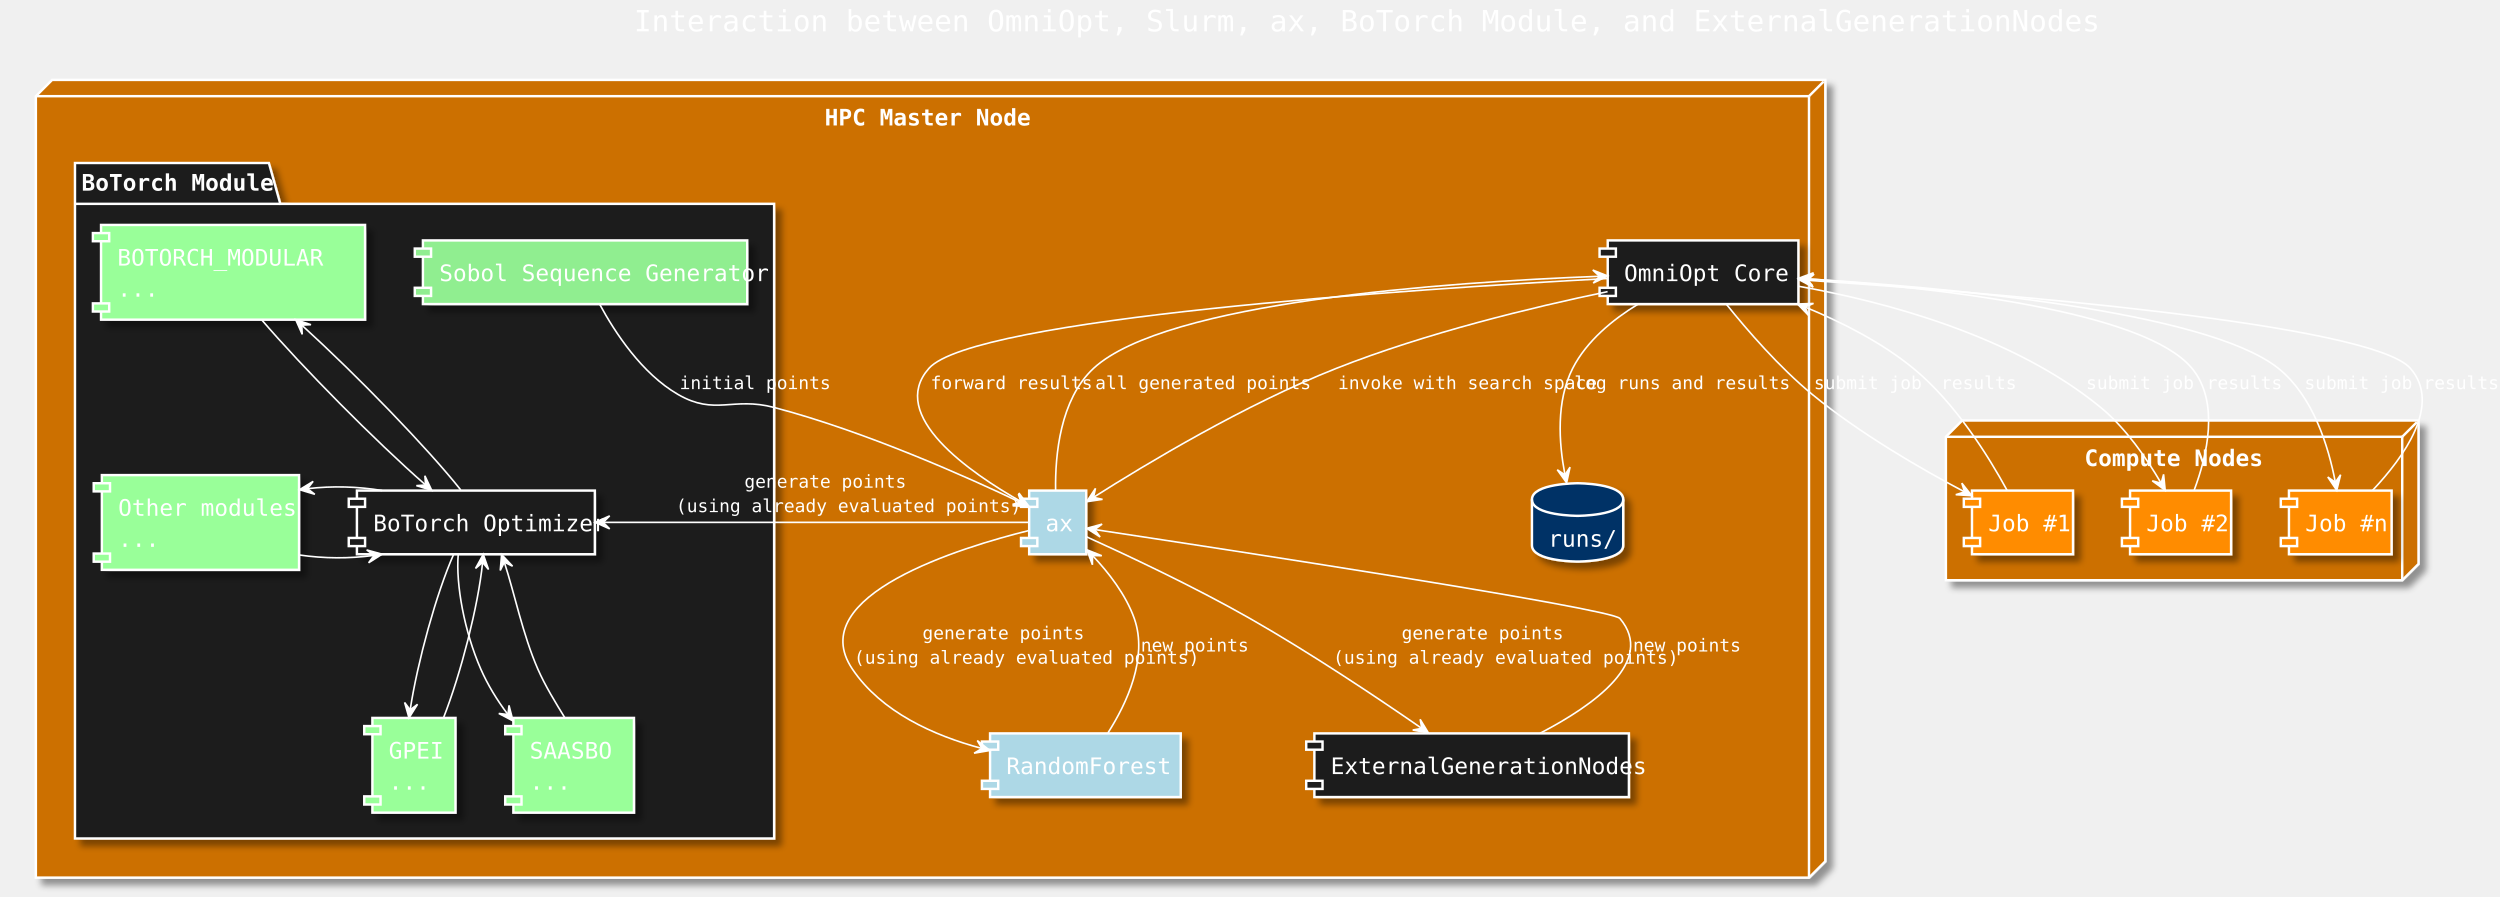
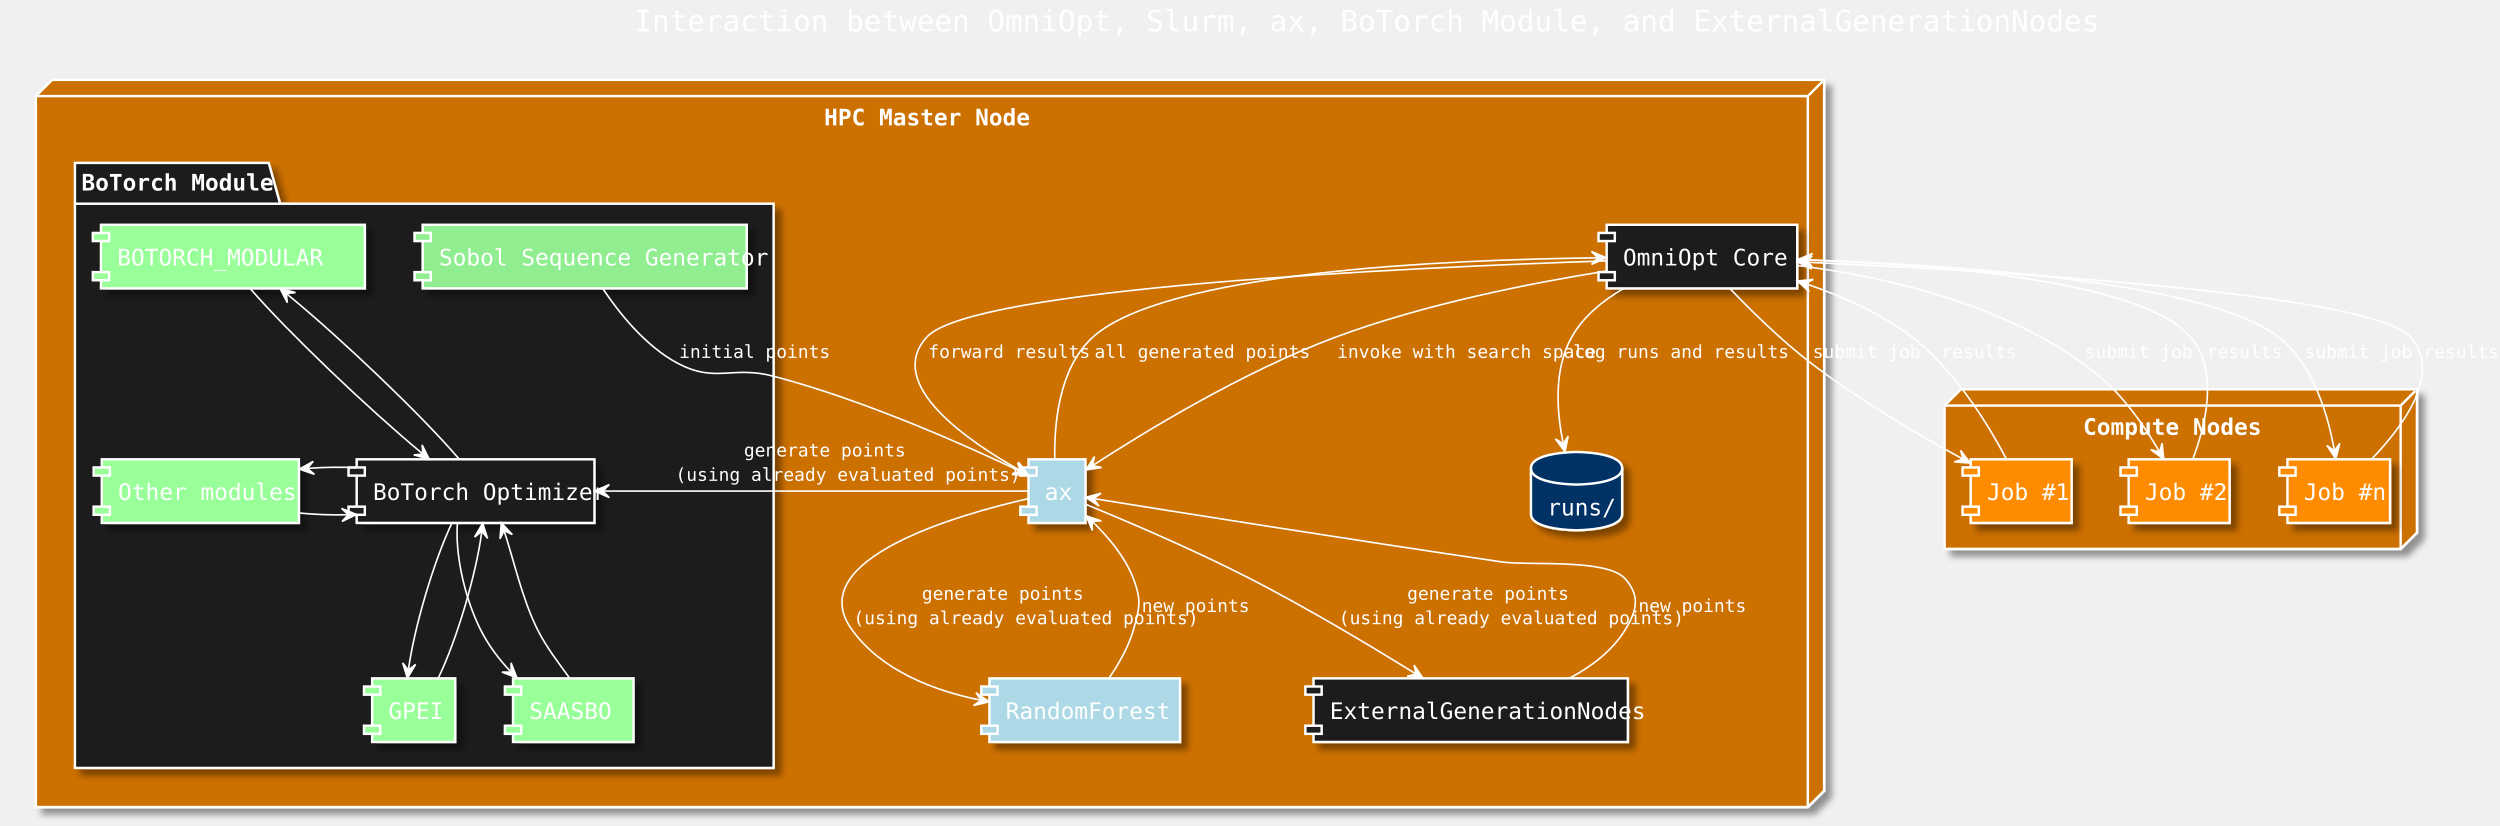
- <svg xmlns="http://www.w3.org/2000/svg" contentScriptType="application/ecmascript" contentStyleType="text/css" height="550px" preserveAspectRatio="none" style="width:1534px;height:550px;background:#000000;" version="1.1" viewBox="0 0 1534 550" width="1534px" zoomAndPan="magnify">
+ <svg xmlns="http://www.w3.org/2000/svg" contentScriptType="application/ecmascript" contentStyleType="text/css" height="507px" preserveAspectRatio="none" style="width:1535px;height:507px;background:#000000;" version="1.1" viewBox="0 0 1535 507" width="1535px" zoomAndPan="magnify">
  <defs>
-     <filter height="300%" id="f1jgrz5fuog28z" width="300%" x="-1" y="-1">
+     <filter height="300%" id="f15k3k29wv6z3r" width="300%" x="-1" y="-1">
      <feGaussianBlur result="blurOut" stdDeviation="2.0" />
      <feColorMatrix in="blurOut" result="blurOut2" type="matrix" values="0 0 0 0 0 0 0 0 0 0 0 0 0 0 0 0 0 0 .4 0" />
      <feOffset dx="4.0" dy="4.0" in="blurOut2" result="blurOut3" />
      <feBlend in="SourceGraphic" in2="blurOut3" mode="normal" />
    </filter>
  </defs>
  <g>
-     <text fill="#FFFFFF" font-family="Monospace" font-size="18" lengthAdjust="spacingAndGlyphs" textLength="763" x="389" y="19.242">Interaction between OmniOpt, Slurm, ax, BoTorch Module, and ExternalGenerationNodes</text>
-     <polygon fill="#CC7000" filter="url(#f1jgrz5fuog28z)" points="22,59.016,32,49.016,1120,49.016,1120,528.516,1110,538.516,22,538.516,22,59.016" style="stroke: #FFFFFF; stroke-width: 1.5;" />
+     <text fill="#FFFFFF" font-family="Monospace" font-size="18" lengthAdjust="spacingAndGlyphs" textLength="763" x="389.5" y="19.242">Interaction between OmniOpt, Slurm, ax, BoTorch Module, and ExternalGenerationNodes</text>
+     <polygon fill="#CC7000" filter="url(#f15k3k29wv6z3r)" points="22,59.016,32,49.016,1120,49.016,1120,485.516,1110,495.516,22,495.516,22,59.016" style="stroke: #FFFFFF; stroke-width: 1.5;" />
    <line style="stroke: #FFFFFF; stroke-width: 1.5;" x1="1110" x2="1119" y1="59.016" y2="50.016" />
    <line style="stroke: #FFFFFF; stroke-width: 1.5;" x1="22" x2="1110" y1="59.016" y2="59.016" />
-     <line style="stroke: #FFFFFF; stroke-width: 1.5;" x1="1110" x2="1110" y1="59.016" y2="538.516" />
+     <line style="stroke: #FFFFFF; stroke-width: 1.5;" x1="1110" x2="1110" y1="59.016" y2="495.516" />
    <text fill="#FFFFFF" font-family="Monospace" font-size="14" font-weight="bold" lengthAdjust="spacingAndGlyphs" textLength="122" x="506" y="76.982">HPC Master Node</text>
-     <polygon fill="#1E1E1E" filter="url(#f1jgrz5fuog28z)" points="46,100.016,165,100.016,172,125.084,475,125.084,475,514.516,46,514.516,46,100.016" style="stroke: #FFFFFF; stroke-width: 1.5;" />
+     <polygon fill="#1E1E1E" filter="url(#f15k3k29wv6z3r)" points="46,100.016,165,100.016,172,125.084,475,125.084,475,471.516,46,471.516,46,100.016" style="stroke: #FFFFFF; stroke-width: 1.5;" />
    <line style="stroke: #FFFFFF; stroke-width: 1.5;" x1="46" x2="172" y1="125.084" y2="125.084" />
    <text fill="#FFFFFF" font-family="Monospace" font-size="14" font-weight="bold" lengthAdjust="spacingAndGlyphs" textLength="113" x="50" y="116.982">BoTorch Module</text>
-     <polygon fill="#CC7000" filter="url(#f1jgrz5fuog28z)" points="1194,268.016,1204,258.016,1484,258.016,1484,346.016,1474,356.016,1194,356.016,1194,268.016" style="stroke: #FFFFFF; stroke-width: 1.5;" />
-     <line style="stroke: #FFFFFF; stroke-width: 1.5;" x1="1474" x2="1483" y1="268.016" y2="259.016" />
-     <line style="stroke: #FFFFFF; stroke-width: 1.5;" x1="1194" x2="1474" y1="268.016" y2="268.016" />
-     <line style="stroke: #FFFFFF; stroke-width: 1.5;" x1="1474" x2="1474" y1="268.016" y2="356.016" />
-     <text fill="#FFFFFF" font-family="Monospace" font-size="14" font-weight="bold" lengthAdjust="spacingAndGlyphs" textLength="112" x="1279" y="285.982">Compute Nodes</text>
-     <rect fill="#1E1E1E" filter="url(#f1jgrz5fuog28z)" height="39.068" style="stroke: #FFFFFF; stroke-width: 1.5;" width="117" x="986.5" y="147.516" />
-     <rect fill="#1E1E1E" height="5" style="stroke: #FFFFFF; stroke-width: 1.5;" width="10" x="981.5" y="152.516" />
-     <rect fill="#1E1E1E" height="5" style="stroke: #FFFFFF; stroke-width: 1.5;" width="10" x="981.5" y="176.584" />
-     <text fill="#FFFFFF" font-family="Monospace" font-size="14" lengthAdjust="spacingAndGlyphs" textLength="97" x="996.5" y="172.482">OmniOpt Core</text>
-     <rect fill="#ADD8E6" filter="url(#f1jgrz5fuog28z)" height="39.068" style="stroke: #FFFFFF; stroke-width: 1.5;" width="35" x="631.5" y="301.016" />
-     <rect fill="#ADD8E6" height="5" style="stroke: #FFFFFF; stroke-width: 1.5;" width="10" x="626.5" y="306.016" />
-     <rect fill="#ADD8E6" height="5" style="stroke: #FFFFFF; stroke-width: 1.5;" width="10" x="626.5" y="330.084" />
-     <text fill="#FFFFFF" font-family="Monospace" font-size="14" lengthAdjust="spacingAndGlyphs" textLength="15" x="641.5" y="325.982">ax</text>
-     <rect fill="#1E1E1E" filter="url(#f1jgrz5fuog28z)" height="39.068" style="stroke: #FFFFFF; stroke-width: 1.5;" width="193" x="806.5" y="450.016" />
-     <rect fill="#1E1E1E" height="5" style="stroke: #FFFFFF; stroke-width: 1.5;" width="10" x="801.5" y="455.016" />
-     <rect fill="#1E1E1E" height="5" style="stroke: #FFFFFF; stroke-width: 1.5;" width="10" x="801.5" y="479.084" />
-     <text fill="#FFFFFF" font-family="Monospace" font-size="14" lengthAdjust="spacingAndGlyphs" textLength="173" x="816.5" y="474.982">ExternalGenerationNodes</text>
-     <rect fill="#ADD8E6" filter="url(#f1jgrz5fuog28z)" height="39.068" style="stroke: #FFFFFF; stroke-width: 1.5;" width="117" x="607.5" y="450.016" />
-     <rect fill="#ADD8E6" height="5" style="stroke: #FFFFFF; stroke-width: 1.5;" width="10" x="602.5" y="455.016" />
-     <rect fill="#ADD8E6" height="5" style="stroke: #FFFFFF; stroke-width: 1.5;" width="10" x="602.5" y="479.084" />
-     <text fill="#FFFFFF" font-family="Monospace" font-size="14" lengthAdjust="spacingAndGlyphs" textLength="97" x="617.5" y="474.982">RandomForest</text>
-     <path d="M940,306.516 C940,296.516 968,296.516 968,296.516 C968,296.516 996,296.516 996,306.516 L996,334.584 C996,344.584 968,344.584 968,344.584 C968,344.584 940,344.584 940,334.584 L940,306.516 " fill="#003166" filter="url(#f1jgrz5fuog28z)" style="stroke: #FFFFFF; stroke-width: 1.5;" />
-     <path d="M940,306.516 C940,316.516 968,316.516 968,316.516 C968,316.516 996,316.516 996,306.516 " fill="none" style="stroke: #FFFFFF; stroke-width: 1.5;" />
-     <text fill="#FFFFFF" font-family="Monospace" font-size="14" lengthAdjust="spacingAndGlyphs" textLength="36" x="950" y="335.482">runs/</text>
-     <rect fill="#90EE90" filter="url(#f1jgrz5fuog28z)" height="39.068" style="stroke: #FFFFFF; stroke-width: 1.5;" width="199" x="259.5" y="147.516" />
-     <rect fill="#90EE90" height="5" style="stroke: #FFFFFF; stroke-width: 1.5;" width="10" x="254.5" y="152.516" />
-     <rect fill="#90EE90" height="5" style="stroke: #FFFFFF; stroke-width: 1.5;" width="10" x="254.5" y="176.584" />
-     <text fill="#FFFFFF" font-family="Monospace" font-size="14" lengthAdjust="spacingAndGlyphs" textLength="179" x="269.5" y="172.482">Sobol Sequence Generator</text>
-     <rect fill="#1E1E1E" filter="url(#f1jgrz5fuog28z)" height="39.068" style="stroke: #FFFFFF; stroke-width: 1.5;" width="146" x="219" y="301.016" />
-     <rect fill="#1E1E1E" height="5" style="stroke: #FFFFFF; stroke-width: 1.5;" width="10" x="214" y="306.016" />
-     <rect fill="#1E1E1E" height="5" style="stroke: #FFFFFF; stroke-width: 1.5;" width="10" x="214" y="330.084" />
-     <text fill="#FFFFFF" font-family="Monospace" font-size="14" lengthAdjust="spacingAndGlyphs" textLength="126" x="229" y="325.982">BoTorch Optimizer</text>
-     <rect fill="#99FF99" filter="url(#f1jgrz5fuog28z)" height="58.136" style="stroke: #FFFFFF; stroke-width: 1.5;" width="162" x="62" y="138.016" />
+     <polygon fill="#CC7000" filter="url(#f15k3k29wv6z3r)" points="1194,249.016,1204,239.016,1484,239.016,1484,327.016,1474,337.016,1194,337.016,1194,249.016" style="stroke: #FFFFFF; stroke-width: 1.5;" />
+     <line style="stroke: #FFFFFF; stroke-width: 1.5;" x1="1474" x2="1483" y1="249.016" y2="240.016" />
+     <line style="stroke: #FFFFFF; stroke-width: 1.5;" x1="1194" x2="1474" y1="249.016" y2="249.016" />
+     <line style="stroke: #FFFFFF; stroke-width: 1.5;" x1="1474" x2="1474" y1="249.016" y2="337.016" />
+     <text fill="#FFFFFF" font-family="Monospace" font-size="14" font-weight="bold" lengthAdjust="spacingAndGlyphs" textLength="112" x="1279" y="266.982">Compute Nodes</text>
+     <rect fill="#1E1E1E" filter="url(#f15k3k29wv6z3r)" height="39.068" style="stroke: #FFFFFF; stroke-width: 1.5;" width="117" x="986.5" y="138.016" />
+     <rect fill="#1E1E1E" height="5" style="stroke: #FFFFFF; stroke-width: 1.5;" width="10" x="981.5" y="143.016" />
+     <rect fill="#1E1E1E" height="5" style="stroke: #FFFFFF; stroke-width: 1.5;" width="10" x="981.5" y="167.084" />
+     <text fill="#FFFFFF" font-family="Monospace" font-size="14" lengthAdjust="spacingAndGlyphs" textLength="97" x="996.5" y="162.982">OmniOpt Core</text>
+     <rect fill="#ADD8E6" filter="url(#f15k3k29wv6z3r)" height="39.068" style="stroke: #FFFFFF; stroke-width: 1.5;" width="35" x="631.5" y="282.016" />
+     <rect fill="#ADD8E6" height="5" style="stroke: #FFFFFF; stroke-width: 1.5;" width="10" x="626.5" y="287.016" />
+     <rect fill="#ADD8E6" height="5" style="stroke: #FFFFFF; stroke-width: 1.5;" width="10" x="626.5" y="311.084" />
+     <text fill="#FFFFFF" font-family="Monospace" font-size="14" lengthAdjust="spacingAndGlyphs" textLength="15" x="641.5" y="306.982">ax</text>
+     <rect fill="#1E1E1E" filter="url(#f15k3k29wv6z3r)" height="39.068" style="stroke: #FFFFFF; stroke-width: 1.5;" width="193" x="806.5" y="416.516" />
+     <rect fill="#1E1E1E" height="5" style="stroke: #FFFFFF; stroke-width: 1.5;" width="10" x="801.5" y="421.516" />
+     <rect fill="#1E1E1E" height="5" style="stroke: #FFFFFF; stroke-width: 1.5;" width="10" x="801.5" y="445.584" />
+     <text fill="#FFFFFF" font-family="Monospace" font-size="14" lengthAdjust="spacingAndGlyphs" textLength="173" x="816.5" y="441.482">ExternalGenerationNodes</text>
+     <rect fill="#ADD8E6" filter="url(#f15k3k29wv6z3r)" height="39.068" style="stroke: #FFFFFF; stroke-width: 1.5;" width="117" x="607.5" y="416.516" />
+     <rect fill="#ADD8E6" height="5" style="stroke: #FFFFFF; stroke-width: 1.5;" width="10" x="602.5" y="421.516" />
+     <rect fill="#ADD8E6" height="5" style="stroke: #FFFFFF; stroke-width: 1.5;" width="10" x="602.5" y="445.584" />
+     <text fill="#FFFFFF" font-family="Monospace" font-size="14" lengthAdjust="spacingAndGlyphs" textLength="97" x="617.5" y="441.482">RandomForest</text>
+     <path d="M940,287.516 C940,277.516 968,277.516 968,277.516 C968,277.516 996,277.516 996,287.516 L996,315.584 C996,325.584 968,325.584 968,325.584 C968,325.584 940,325.584 940,315.584 L940,287.516 " fill="#003166" filter="url(#f15k3k29wv6z3r)" style="stroke: #FFFFFF; stroke-width: 1.5;" />
+     <path d="M940,287.516 C940,297.516 968,297.516 968,297.516 C968,297.516 996,297.516 996,287.516 " fill="none" style="stroke: #FFFFFF; stroke-width: 1.5;" />
+     <text fill="#FFFFFF" font-family="Monospace" font-size="14" lengthAdjust="spacingAndGlyphs" textLength="36" x="950" y="316.482">runs/</text>
+     <rect fill="#90EE90" filter="url(#f15k3k29wv6z3r)" height="39.068" style="stroke: #FFFFFF; stroke-width: 1.5;" width="199" x="259.5" y="138.016" />
+     <rect fill="#90EE90" height="5" style="stroke: #FFFFFF; stroke-width: 1.5;" width="10" x="254.5" y="143.016" />
+     <rect fill="#90EE90" height="5" style="stroke: #FFFFFF; stroke-width: 1.5;" width="10" x="254.5" y="167.084" />
+     <text fill="#FFFFFF" font-family="Monospace" font-size="14" lengthAdjust="spacingAndGlyphs" textLength="179" x="269.5" y="162.982">Sobol Sequence Generator</text>
+     <rect fill="#1E1E1E" filter="url(#f15k3k29wv6z3r)" height="39.068" style="stroke: #FFFFFF; stroke-width: 1.5;" width="146" x="219" y="282.016" />
+     <rect fill="#1E1E1E" height="5" style="stroke: #FFFFFF; stroke-width: 1.5;" width="10" x="214" y="287.016" />
+     <rect fill="#1E1E1E" height="5" style="stroke: #FFFFFF; stroke-width: 1.5;" width="10" x="214" y="311.084" />
+     <text fill="#FFFFFF" font-family="Monospace" font-size="14" lengthAdjust="spacingAndGlyphs" textLength="126" x="229" y="306.982">BoTorch Optimizer</text>
+     <rect fill="#99FF99" filter="url(#f15k3k29wv6z3r)" height="39.068" style="stroke: #FFFFFF; stroke-width: 1.5;" width="162" x="62" y="138.016" />
    <rect fill="#99FF99" height="5" style="stroke: #FFFFFF; stroke-width: 1.5;" width="10" x="57" y="143.016" />
-     <rect fill="#99FF99" height="5" style="stroke: #FFFFFF; stroke-width: 1.5;" width="10" x="57" y="186.152" />
+     <rect fill="#99FF99" height="5" style="stroke: #FFFFFF; stroke-width: 1.5;" width="10" x="57" y="167.084" />
    <text fill="#FFFFFF" font-family="Monospace" font-size="14" lengthAdjust="spacingAndGlyphs" textLength="142" x="72" y="162.982">BOTORCH_MODULAR</text>
-     <text fill="#FFFFFF" font-family="Monospace" font-size="14" lengthAdjust="spacingAndGlyphs" textLength="12" x="72" y="182.05">...</text>
-     <rect fill="#99FF99" filter="url(#f1jgrz5fuog28z)" height="58.136" style="stroke: #FFFFFF; stroke-width: 1.5;" width="51" x="228.5" y="440.516" />
-     <rect fill="#99FF99" height="5" style="stroke: #FFFFFF; stroke-width: 1.5;" width="10" x="223.5" y="445.516" />
-     <rect fill="#99FF99" height="5" style="stroke: #FFFFFF; stroke-width: 1.5;" width="10" x="223.5" y="488.652" />
-     <text fill="#FFFFFF" font-family="Monospace" font-size="14" lengthAdjust="spacingAndGlyphs" textLength="31" x="238.5" y="465.482">GPEI</text>
-     <text fill="#FFFFFF" font-family="Monospace" font-size="14" lengthAdjust="spacingAndGlyphs" textLength="12" x="238.5" y="484.55">...</text>
-     <rect fill="#99FF99" filter="url(#f1jgrz5fuog28z)" height="58.136" style="stroke: #FFFFFF; stroke-width: 1.5;" width="74" x="315" y="440.516" />
-     <rect fill="#99FF99" height="5" style="stroke: #FFFFFF; stroke-width: 1.5;" width="10" x="310" y="445.516" />
-     <rect fill="#99FF99" height="5" style="stroke: #FFFFFF; stroke-width: 1.5;" width="10" x="310" y="488.652" />
-     <text fill="#FFFFFF" font-family="Monospace" font-size="14" lengthAdjust="spacingAndGlyphs" textLength="54" x="325" y="465.482">SAASBO</text>
-     <text fill="#FFFFFF" font-family="Monospace" font-size="14" lengthAdjust="spacingAndGlyphs" textLength="12" x="325" y="484.55">...</text>
-     <rect fill="#99FF99" filter="url(#f1jgrz5fuog28z)" height="58.136" style="stroke: #FFFFFF; stroke-width: 1.5;" width="121" x="62.5" y="291.516" />
-     <rect fill="#99FF99" height="5" style="stroke: #FFFFFF; stroke-width: 1.5;" width="10" x="57.5" y="296.516" />
-     <rect fill="#99FF99" height="5" style="stroke: #FFFFFF; stroke-width: 1.5;" width="10" x="57.5" y="339.652" />
-     <text fill="#FFFFFF" font-family="Monospace" font-size="14" lengthAdjust="spacingAndGlyphs" textLength="101" x="72.5" y="316.482">Other modules</text>
-     <text fill="#FFFFFF" font-family="Monospace" font-size="14" lengthAdjust="spacingAndGlyphs" textLength="12" x="72.5" y="335.55">...</text>
-     <rect fill="#FF8C00" filter="url(#f1jgrz5fuog28z)" height="39.068" style="stroke: #FFFFFF; stroke-width: 1.5;" width="62" x="1210" y="301.016" />
-     <rect fill="#FF8C00" height="5" style="stroke: #FFFFFF; stroke-width: 1.5;" width="10" x="1205" y="306.016" />
-     <rect fill="#FF8C00" height="5" style="stroke: #FFFFFF; stroke-width: 1.5;" width="10" x="1205" y="330.084" />
-     <text fill="#FFFFFF" font-family="Monospace" font-size="14" lengthAdjust="spacingAndGlyphs" textLength="42" x="1220" y="325.982">Job #1</text>
-     <rect fill="#FF8C00" filter="url(#f1jgrz5fuog28z)" height="39.068" style="stroke: #FFFFFF; stroke-width: 1.5;" width="62" x="1307" y="301.016" />
-     <rect fill="#FF8C00" height="5" style="stroke: #FFFFFF; stroke-width: 1.5;" width="10" x="1302" y="306.016" />
-     <rect fill="#FF8C00" height="5" style="stroke: #FFFFFF; stroke-width: 1.5;" width="10" x="1302" y="330.084" />
-     <text fill="#FFFFFF" font-family="Monospace" font-size="14" lengthAdjust="spacingAndGlyphs" textLength="42" x="1317" y="325.982">Job #2</text>
-     <rect fill="#FF8C00" filter="url(#f1jgrz5fuog28z)" height="39.068" style="stroke: #FFFFFF; stroke-width: 1.5;" width="63" x="1404.5" y="301.016" />
-     <rect fill="#FF8C00" height="5" style="stroke: #FFFFFF; stroke-width: 1.5;" width="10" x="1399.5" y="306.016" />
-     <rect fill="#FF8C00" height="5" style="stroke: #FFFFFF; stroke-width: 1.5;" width="10" x="1399.5" y="330.084" />
-     <text fill="#FFFFFF" font-family="Monospace" font-size="14" lengthAdjust="spacingAndGlyphs" textLength="43" x="1414.5" y="325.982">Job #n</text>
-     <path d="M282.71,300.626 C262.75,275.386 219.08,230.316 185.5,199.806 " fill="none" id="botorch-&gt;modular" style="stroke: #FFFFFF; stroke-width: 1.0;" />
-     <polygon fill="#FFFFFF" points="181.45,196.156,185.445,205.158,185.159,199.508,190.809,199.223,181.45,196.156" style="stroke: #FFFFFF; stroke-width: 1.0;" />
-     <path d="M160.5,196.156 C185.56,225.396 230.25,270.546 260.87,297.346 " fill="none" id="modular-&gt;botorch" style="stroke: #FFFFFF; stroke-width: 1.0;" />
-     <polygon fill="#FFFFFF" points="264.9,300.846,260.706,291.935,261.117,297.577,255.475,297.988,264.9,300.846" style="stroke: #FFFFFF; stroke-width: 1.0;" />
-     <path d="M278.36,340.136 C267.73,364.086 256.19,406.116 251.68,435.536 " fill="none" id="botorch-&gt;gpei" style="stroke: #FFFFFF; stroke-width: 1.0;" />
-     <polygon fill="#FFFFFF" points="250.97,440.506,256.192,432.156,251.671,435.555,248.272,431.034,250.97,440.506" style="stroke: #FFFFFF; stroke-width: 1.0;" />
-     <path d="M272.11,440.506 C282.92,412.996 293.46,371.456 296.09,345.436 " fill="none" id="gpei-&gt;botorch" style="stroke: #FFFFFF; stroke-width: 1.0;" />
-     <polygon fill="#FFFFFF" points="296.53,340.136,291.796,348.773,296.115,345.119,299.769,349.437,296.53,340.136" style="stroke: #FFFFFF; stroke-width: 1.0;" />
-     <path d="M281.16,340.226 C279.64,358.706 284.91,387.446 295,410.516 C299.17,420.046 304.99,429.656 311.52,438.226 " fill="none" id="botorch-&gt;saasbo" style="stroke: #FFFFFF; stroke-width: 1.0;" />
-     <polygon fill="#FFFFFF" points="314.78,442.346,312.324,432.808,311.674,438.428,306.055,437.778,314.78,442.346" style="stroke: #FFFFFF; stroke-width: 1.0;" />
-     <path d="M346.5,440.296 C340.94,431.216 334.51,420.826 330,410.516 C320.77,389.426 315.58,363.596 309.52,345.206 " fill="none" id="saasbo-&gt;botorch" style="stroke: #FFFFFF; stroke-width: 1.0;" />
-     <polygon fill="#FFFFFF" points="307.78,340.226,306.955,350.04,309.421,344.949,314.512,347.415,307.78,340.226" style="stroke: #FFFFFF; stroke-width: 1.0;" />
-     <path d="M183.73,340.546 C198.93,342.746 214.13,342.836 229.33,340.816 " fill="none" id="othermodules-&gt;botorch" style="stroke: #FFFFFF; stroke-width: 1.0;" />
-     <polygon fill="#FFFFFF" points="234.48,340.046,224.986,337.428,229.536,340.789,226.174,345.339,234.48,340.046" style="stroke: #FFFFFF; stroke-width: 1.0;" />
-     <path d="M234.48,300.986 C219.29,298.486 204.09,298.096 188.89,299.826 " fill="none" id="botorch-&gt;othermodules" style="stroke: #FFFFFF; stroke-width: 1.0;" />
-     <polygon fill="#FFFFFF" points="183.73,300.486,193.169,303.299,188.689,299.845,192.143,295.365,183.73,300.486" style="stroke: #FFFFFF; stroke-width: 1.0;" />
-     <path d="M986.41,178.946 C940.25,188.546 874.77,204.376 820,226.016 C763.91,248.176 703.04,284.806 671.23,305.006 " fill="none" id="OmniOptCore-&gt;ax_module" style="stroke: #FFFFFF; stroke-width: 1.0;" />
-     <polygon fill="#FFFFFF" points="666.75,307.866,676.49,306.402,670.966,305.179,672.19,299.656,666.75,307.866" style="stroke: #FFFFFF; stroke-width: 1.0;" />
-     <text fill="#FFFFFF" font-family="Monospace" font-size="11" lengthAdjust="spacingAndGlyphs" textLength="130" x="821" y="238.775">invoke with search space</text>
-     <path d="M647.72,300.716 C647.39,279.366 650.44,245.046 671,226.016 C715.06,185.236 886.77,173.126 981.45,169.526 " fill="none" id="ax_module-&gt;OmniOptCore" style="stroke: #FFFFFF; stroke-width: 1.0;" />
-     <polygon fill="#FFFFFF" points="986.46,169.346,977.318,165.683,981.463,169.531,977.615,173.677,986.46,169.346" style="stroke: #FFFFFF; stroke-width: 1.0;" />
-     <text fill="#FFFFFF" font-family="Monospace" font-size="11" lengthAdjust="spacingAndGlyphs" textLength="105" x="672" y="238.775">all generated points</text>
-     <path d="M986.18,170.906 C865.14,177.456 597.19,195.306 570,226.016 C544.36,254.986 595.13,290.036 626.61,307.866 " fill="none" id="OmniOptCore-&gt;ax_module-1" style="stroke: #FFFFFF; stroke-width: 1.0;" />
-     <polygon fill="#FFFFFF" points="631.1,310.376,625.195,302.494,626.735,307.937,621.292,309.477,631.1,310.376" style="stroke: #FFFFFF; stroke-width: 1.0;" />
-     <text fill="#FFFFFF" font-family="Monospace" font-size="11" lengthAdjust="spacingAndGlyphs" textLength="81" x="571" y="238.775">forward results</text>
-     <path d="M367.91,186.606 C377.31,204.006 393.82,229.186 416,242.016 C438.9,255.266 449.41,243.276 475,250.016 C531.37,264.856 594.07,292.966 626.63,308.506 " fill="none" id="sobol-&gt;ax_module" style="stroke: #FFFFFF; stroke-width: 1.0;" />
-     <polygon fill="#FFFFFF" points="631.21,310.706,624.843,303.192,626.707,308.533,621.366,310.397,631.21,310.706" style="stroke: #FFFFFF; stroke-width: 1.0;" />
-     <text fill="#FFFFFF" font-family="Monospace" font-size="11" lengthAdjust="spacingAndGlyphs" textLength="65" x="417" y="238.775">initial points</text>
-     <path d="M631.41,320.516 C584.63,320.516 454.96,320.516 370.12,320.516 " fill="none" id="ax_module-&gt;botorch" style="stroke: #FFFFFF; stroke-width: 1.0;" />
-     <polygon fill="#FFFFFF" points="365.11,320.516,374.11,324.516,370.11,320.516,374.11,316.516,365.11,320.516" style="stroke: #FFFFFF; stroke-width: 1.0;" />
-     <text fill="#FFFFFF" font-family="Monospace" font-size="11" lengthAdjust="spacingAndGlyphs" textLength="83" x="456.75" y="299.275">generate points</text>
-     <text fill="#FFFFFF" font-family="Monospace" font-size="11" lengthAdjust="spacingAndGlyphs" textLength="167" x="414.75" y="314.257">(using already evaluated points)</text>
-     <path d="M666.54,329.316 C689.9,339.896 732.3,359.726 767,379.516 C804.23,400.746 845.15,428.106 872.28,446.856 " fill="none" id="ax_module-&gt;external_nodes" style="stroke: #FFFFFF; stroke-width: 1.0;" />
-     <polygon fill="#FFFFFF" points="876.52,449.786,871.403,441.37,872.411,446.937,866.845,447.945,876.52,449.786" style="stroke: #FFFFFF; stroke-width: 1.0;" />
-     <text fill="#FFFFFF" font-family="Monospace" font-size="11" lengthAdjust="spacingAndGlyphs" textLength="83" x="860" y="392.275">generate points</text>
-     <text fill="#FFFFFF" font-family="Monospace" font-size="11" lengthAdjust="spacingAndGlyphs" textLength="167" x="818" y="407.257">(using already evaluated points)</text>
-     <path d="M944.97,449.926 C978.34,432.606 1016.05,405.586 994,379.516 C988.72,373.276 748.23,336.496 671.95,324.966 " fill="none" id="external_nodes-&gt;ax_module" style="stroke: #FFFFFF; stroke-width: 1.0;" />
-     <polygon fill="#FFFFFF" points="666.75,324.186,675.043,329.499,671.693,324.941,676.251,321.591,666.75,324.186" style="stroke: #FFFFFF; stroke-width: 1.0;" />
-     <text fill="#FFFFFF" font-family="Monospace" font-size="11" lengthAdjust="spacingAndGlyphs" textLength="58" x="1002" y="399.775">new points</text>
-     <path d="M631.43,325.506 C590.13,335.736 492.55,365.316 523,410.516 C540.83,436.986 573.02,451.376 602.35,459.206 " fill="none" id="ax_module-&gt;rf_nodes" style="stroke: #FFFFFF; stroke-width: 1.0;" />
-     <polygon fill="#FFFFFF" points="607.41,460.496,599.67,454.406,602.563,459.266,597.703,462.16,607.41,460.496" style="stroke: #FFFFFF; stroke-width: 1.0;" />
-     <text fill="#FFFFFF" font-family="Monospace" font-size="11" lengthAdjust="spacingAndGlyphs" textLength="83" x="566" y="392.275">generate points</text>
-     <text fill="#FFFFFF" font-family="Monospace" font-size="11" lengthAdjust="spacingAndGlyphs" textLength="167" x="524" y="407.257">(using already evaluated points)</text>
-     <path d="M679.83,449.706 C691.33,431.656 704.55,403.646 696,379.516 C690.83,364.936 680.27,351.346 670.46,340.986 " fill="none" id="rf_nodes-&gt;ax_module" style="stroke: #FFFFFF; stroke-width: 1.0;" />
-     <polygon fill="#FFFFFF" points="666.9,337.326,670.305,346.567,670.385,340.911,676.042,340.991,666.9,337.326" style="stroke: #FFFFFF; stroke-width: 1.0;" />
-     <text fill="#FFFFFF" font-family="Monospace" font-size="11" lengthAdjust="spacingAndGlyphs" textLength="58" x="700" y="399.775">new points</text>
-     <path d="M1059.37,186.766 C1072.11,202.636 1091.78,225.396 1112,242.016 C1141.1,265.936 1178.33,287.486 1205.31,301.756 " fill="none" id="OmniOptCore-&gt;Job1" style="stroke: #FFFFFF; stroke-width: 1.0;" />
-     <polygon fill="#FFFFFF" points="1209.89,304.166,1203.766,296.452,1205.459,301.85,1200.061,303.543,1209.89,304.166" style="stroke: #FFFFFF; stroke-width: 1.0;" />
-     <text fill="#FFFFFF" font-family="Monospace" font-size="11" lengthAdjust="spacingAndGlyphs" textLength="56" x="1113" y="238.775">submit job</text>
-     <path d="M1231.49,300.756 C1220.21,280.086 1199.66,247.006 1174,226.016 C1154.57,210.116 1130.09,197.666 1107.69,188.446 " fill="none" id="Job1-&gt;OmniOptCore" style="stroke: #FFFFFF; stroke-width: 1.0;" />
-     <polygon fill="#FFFFFF" points="1102.94,186.526,1109.784,193.608,1107.575,188.4,1112.783,186.191,1102.94,186.526" style="stroke: #FFFFFF; stroke-width: 1.0;" />
-     <text fill="#FFFFFF" font-family="Monospace" font-size="11" lengthAdjust="spacingAndGlyphs" textLength="35" x="1191" y="238.775">results</text>
-     <path d="M1103.71,175.666 C1157.06,185.206 1235.38,205.986 1289,250.016 C1304.51,262.756 1317.37,281.556 1326.01,296.396 " fill="none" id="OmniOptCore-&gt;Job2" style="stroke: #FFFFFF; stroke-width: 1.0;" />
-     <polygon fill="#FFFFFF" points="1328.56,300.866,1327.585,291.065,1326.087,296.52,1320.632,295.022,1328.56,300.866" style="stroke: #FFFFFF; stroke-width: 1.0;" />
-     <text fill="#FFFFFF" font-family="Monospace" font-size="11" lengthAdjust="spacingAndGlyphs" textLength="56" x="1280" y="238.775">submit job</text>
-     <path d="M1346.36,300.696 C1354.15,279.986 1362.2,246.856 1345,226.016 C1315.64,190.436 1187.69,176.426 1108.67,171.106 " fill="none" id="Job2-&gt;OmniOptCore" style="stroke: #FFFFFF; stroke-width: 1.0;" />
-     <polygon fill="#FFFFFF" points="1103.54,170.766,1112.258,175.347,1108.529,171.094,1112.783,167.365,1103.54,170.766" style="stroke: #FFFFFF; stroke-width: 1.0;" />
-     <text fill="#FFFFFF" font-family="Monospace" font-size="11" lengthAdjust="spacingAndGlyphs" textLength="35" x="1354" y="238.775">results</text>
-     <path d="M1103.55,170.806 C1191.85,176.116 1353.53,190.506 1398,226.016 C1419.42,243.126 1428.85,274.246 1432.95,295.856 " fill="none" id="OmniOptCore-&gt;JobN" style="stroke: #FFFFFF; stroke-width: 1.0;" />
-     <polygon fill="#FFFFFF" points="1433.83,300.866,1436.202,291.307,1432.959,295.942,1428.324,292.7,1433.83,300.866" style="stroke: #FFFFFF; stroke-width: 1.0;" />
-     <text fill="#FFFFFF" font-family="Monospace" font-size="11" lengthAdjust="spacingAndGlyphs" textLength="56" x="1414" y="238.775">submit job</text>
-     <path d="M1455.8,300.886 C1474.94,280.626 1498.42,248.196 1479,226.016 C1455.01,198.606 1223.7,179.736 1108.93,171.976 " fill="none" id="JobN-&gt;OmniOptCore" style="stroke: #FFFFFF; stroke-width: 1.0;" />
-     <polygon fill="#FFFFFF" points="1103.89,171.636,1112.594,176.244,1108.878,171.979,1113.143,168.263,1103.89,171.636" style="stroke: #FFFFFF; stroke-width: 1.0;" />
-     <text fill="#FFFFFF" font-family="Monospace" font-size="11" lengthAdjust="spacingAndGlyphs" textLength="35" x="1487" y="238.775">results</text>
-     <path d="M1004.99,186.686 C989.55,196.136 973.58,209.206 965,226.016 C954.81,245.986 956.48,271.596 960.19,290.966 " fill="none" id="OmniOptCore-&gt;db_runs" style="stroke: #FFFFFF; stroke-width: 1.0;" />
-     <polygon fill="#FFFFFF" points="961.28,296.256,963.373,286.632,960.266,291.36,955.539,288.253,961.28,296.256" style="stroke: #FFFFFF; stroke-width: 1.0;" />
-     <text fill="#FFFFFF" font-family="Monospace" font-size="11" lengthAdjust="spacingAndGlyphs" textLength="105" x="966" y="238.775">log runs and results</text>
+     <rect fill="#99FF99" filter="url(#f15k3k29wv6z3r)" height="39.068" style="stroke: #FFFFFF; stroke-width: 1.5;" width="51" x="228.5" y="416.516" />
+     <rect fill="#99FF99" height="5" style="stroke: #FFFFFF; stroke-width: 1.5;" width="10" x="223.5" y="421.516" />
+     <rect fill="#99FF99" height="5" style="stroke: #FFFFFF; stroke-width: 1.5;" width="10" x="223.5" y="445.584" />
+     <text fill="#FFFFFF" font-family="Monospace" font-size="14" lengthAdjust="spacingAndGlyphs" textLength="31" x="238.5" y="441.482">GPEI</text>
+     <rect fill="#99FF99" filter="url(#f15k3k29wv6z3r)" height="39.068" style="stroke: #FFFFFF; stroke-width: 1.5;" width="74" x="315" y="416.516" />
+     <rect fill="#99FF99" height="5" style="stroke: #FFFFFF; stroke-width: 1.5;" width="10" x="310" y="421.516" />
+     <rect fill="#99FF99" height="5" style="stroke: #FFFFFF; stroke-width: 1.5;" width="10" x="310" y="445.584" />
+     <text fill="#FFFFFF" font-family="Monospace" font-size="14" lengthAdjust="spacingAndGlyphs" textLength="54" x="325" y="441.482">SAASBO</text>
+     <rect fill="#99FF99" filter="url(#f15k3k29wv6z3r)" height="39.068" style="stroke: #FFFFFF; stroke-width: 1.5;" width="121" x="62.5" y="282.016" />
+     <rect fill="#99FF99" height="5" style="stroke: #FFFFFF; stroke-width: 1.5;" width="10" x="57.5" y="287.016" />
+     <rect fill="#99FF99" height="5" style="stroke: #FFFFFF; stroke-width: 1.5;" width="10" x="57.5" y="311.084" />
+     <text fill="#FFFFFF" font-family="Monospace" font-size="14" lengthAdjust="spacingAndGlyphs" textLength="101" x="72.5" y="306.982">Other modules</text>
+     <rect fill="#FF8C00" filter="url(#f15k3k29wv6z3r)" height="39.068" style="stroke: #FFFFFF; stroke-width: 1.5;" width="62" x="1210" y="282.016" />
+     <rect fill="#FF8C00" height="5" style="stroke: #FFFFFF; stroke-width: 1.5;" width="10" x="1205" y="287.016" />
+     <rect fill="#FF8C00" height="5" style="stroke: #FFFFFF; stroke-width: 1.5;" width="10" x="1205" y="311.084" />
+     <text fill="#FFFFFF" font-family="Monospace" font-size="14" lengthAdjust="spacingAndGlyphs" textLength="42" x="1220" y="306.982">Job #1</text>
+     <rect fill="#FF8C00" filter="url(#f15k3k29wv6z3r)" height="39.068" style="stroke: #FFFFFF; stroke-width: 1.5;" width="62" x="1307" y="282.016" />
+     <rect fill="#FF8C00" height="5" style="stroke: #FFFFFF; stroke-width: 1.5;" width="10" x="1302" y="287.016" />
+     <rect fill="#FF8C00" height="5" style="stroke: #FFFFFF; stroke-width: 1.5;" width="10" x="1302" y="311.084" />
+     <text fill="#FFFFFF" font-family="Monospace" font-size="14" lengthAdjust="spacingAndGlyphs" textLength="42" x="1317" y="306.982">Job #2</text>
+     <rect fill="#FF8C00" filter="url(#f15k3k29wv6z3r)" height="39.068" style="stroke: #FFFFFF; stroke-width: 1.5;" width="63" x="1404.5" y="282.016" />
+     <rect fill="#FF8C00" height="5" style="stroke: #FFFFFF; stroke-width: 1.5;" width="10" x="1399.5" y="287.016" />
+     <rect fill="#FF8C00" height="5" style="stroke: #FFFFFF; stroke-width: 1.5;" width="10" x="1399.5" y="311.084" />
+     <text fill="#FFFFFF" font-family="Monospace" font-size="14" lengthAdjust="spacingAndGlyphs" textLength="43" x="1414.5" y="306.982">Job #n</text>
+     <path d="M281.98,281.946 C259.71,255.796 209.97,208.196 176,180.376 " fill="none" id="botorch-&gt;modular" style="stroke: #FFFFFF; stroke-width: 1.0;" />
+     <polygon fill="#FFFFFF" points="171.94,177.076,176.403,185.856,175.821,180.229,181.447,179.647,171.94,177.076" style="stroke: #FFFFFF; stroke-width: 1.0;" />
+     <path d="M153.54,177.076 C176.1,203.236 225.85,250.826 259.55,278.656 " fill="none" id="modular-&gt;botorch" style="stroke: #FFFFFF; stroke-width: 1.0;" />
+     <polygon fill="#FFFFFF" points="263.58,281.946,259.153,273.148,259.712,278.777,254.083,279.337,263.58,281.946" style="stroke: #FFFFFF; stroke-width: 1.0;" />
+     <path d="M277.43,321.216 C266.25,344.796 254.33,385.346 250.78,411.136 " fill="none" id="botorch-&gt;gpei" style="stroke: #FFFFFF; stroke-width: 1.0;" />
+     <polygon fill="#FFFFFF" points="250.15,416.406,255.176,407.936,250.735,411.44,247.231,407,250.15,416.406" style="stroke: #FFFFFF; stroke-width: 1.0;" />
+     <path d="M269.06,416.406 C280.5,392.876 292.45,352.326 295.8,326.496 " fill="none" id="gpei-&gt;botorch" style="stroke: #FFFFFF; stroke-width: 1.0;" />
+     <polygon fill="#FFFFFF" points="296.38,321.216,291.427,329.728,295.837,326.186,299.379,330.597,296.38,321.216" style="stroke: #FFFFFF; stroke-width: 1.0;" />
+     <path d="M280.88,321.036 C279.37,338.626 284.52,365.446 295,386.516 C299.6,395.756 306.25,404.786 313.68,412.496 " fill="none" id="botorch-&gt;saasbo" style="stroke: #FFFFFF; stroke-width: 1.0;" />
+     <polygon fill="#FFFFFF" points="317.38,416.176,313.807,406.998,313.83,412.655,308.173,412.678,317.38,416.176" style="stroke: #FFFFFF; stroke-width: 1.0;" />
+     <path d="M349.6,416.176 C343.49,407.726 335.35,397.266 330,386.516 C320.42,367.256 315.29,343.196 309.47,325.766 " fill="none" id="saasbo-&gt;botorch" style="stroke: #FFFFFF; stroke-width: 1.0;" />
+     <polygon fill="#FFFFFF" points="307.8,321.036,307.002,330.852,309.454,325.755,314.551,328.206,307.8,321.036" style="stroke: #FFFFFF; stroke-width: 1.0;" />
+     <path d="M183.73,314.986 C193.7,315.956 203.66,316.316 213.63,316.066 " fill="none" id="othermodules-&gt;botorch" style="stroke: #FFFFFF; stroke-width: 1.0;" />
+     <polygon fill="#FFFFFF" points="218.84,315.876,209.708,312.187,213.843,316.047,209.982,320.182,218.84,315.876" style="stroke: #FFFFFF; stroke-width: 1.0;" />
+     <path d="M218.84,287.156 C208.87,286.696 198.91,286.836 188.94,287.596 " fill="none" id="botorch-&gt;othermodules" style="stroke: #FFFFFF; stroke-width: 1.0;" />
+     <polygon fill="#FFFFFF" points="183.73,288.046,193.049,291.231,188.71,287.602,192.34,283.263,183.73,288.046" style="stroke: #FFFFFF; stroke-width: 1.0;" />
+     <path d="M986.36,166.416 C940.17,173.756 874.68,186.666 820,207.016 C763.48,228.056 702.77,265.116 671.11,285.696 " fill="none" id="OmniOptCore-&gt;ax_module" style="stroke: #FFFFFF; stroke-width: 1.0;" />
+     <polygon fill="#FFFFFF" points="666.65,288.606,676.374,287.042,670.839,285.875,672.005,280.34,666.65,288.606" style="stroke: #FFFFFF; stroke-width: 1.0;" />
+     <text fill="#FFFFFF" font-family="Monospace" font-size="11" lengthAdjust="spacingAndGlyphs" textLength="130" x="821" y="219.775">invoke with search space</text>
+     <path d="M647.65,282.006 C647.19,260.596 650.08,225.896 671,207.016 C715.34,166.986 886.51,159.376 981.16,158.316 " fill="none" id="ax_module-&gt;OmniOptCore" style="stroke: #FFFFFF; stroke-width: 1.0;" />
+     <polygon fill="#FFFFFF" points="986.16,158.266,977.126,154.343,981.16,158.309,977.195,162.343,986.16,158.266" style="stroke: #FFFFFF; stroke-width: 1.0;" />
+     <text fill="#FFFFFF" font-family="Monospace" font-size="11" lengthAdjust="spacingAndGlyphs" textLength="105" x="672" y="219.775">all generated points</text>
+     <path d="M986.1,160.186 C864.87,164.236 596.49,176.576 569,207.016 C542.79,236.026 594.93,271.336 626.8,289.116 " fill="none" id="OmniOptCore-&gt;ax_module-1" style="stroke: #FFFFFF; stroke-width: 1.0;" />
+     <polygon fill="#FFFFFF" points="631.34,291.616,625.365,283.786,626.954,289.216,621.525,290.804,631.34,291.616" style="stroke: #FFFFFF; stroke-width: 1.0;" />
+     <text fill="#FFFFFF" font-family="Monospace" font-size="11" lengthAdjust="spacingAndGlyphs" textLength="81" x="570" y="219.775">forward results</text>
+     <path d="M370.06,177.096 C380.06,192.116 396.23,212.446 416,223.016 C439.34,235.496 449.41,224.276 475,231.016 C531.37,245.856 594.07,273.966 626.63,289.506 " fill="none" id="sobol-&gt;ax_module" style="stroke: #FFFFFF; stroke-width: 1.0;" />
+     <polygon fill="#FFFFFF" points="631.21,291.706,624.843,284.192,626.707,289.533,621.366,291.397,631.21,291.706" style="stroke: #FFFFFF; stroke-width: 1.0;" />
+     <text fill="#FFFFFF" font-family="Monospace" font-size="11" lengthAdjust="spacingAndGlyphs" textLength="65" x="417" y="219.775">initial points</text>
+     <path d="M631.41,301.516 C584.63,301.516 454.96,301.516 370.12,301.516 " fill="none" id="ax_module-&gt;botorch" style="stroke: #FFFFFF; stroke-width: 1.0;" />
+     <polygon fill="#FFFFFF" points="365.11,301.516,374.11,305.516,370.11,301.516,374.11,297.516,365.11,301.516" style="stroke: #FFFFFF; stroke-width: 1.0;" />
+     <text fill="#FFFFFF" font-family="Monospace" font-size="11" lengthAdjust="spacingAndGlyphs" textLength="83" x="456.75" y="280.275">generate points</text>
+     <text fill="#FFFFFF" font-family="Monospace" font-size="11" lengthAdjust="spacingAndGlyphs" textLength="167" x="414.75" y="295.257">(using already evaluated points)</text>
+     <path d="M666.63,309.636 C690.13,319.286 732.81,337.396 768,355.516 C803.32,373.706 842.28,397.016 869.23,413.686 " fill="none" id="ax_module-&gt;external_nodes" style="stroke: #FFFFFF; stroke-width: 1.0;" />
+     <polygon fill="#FFFFFF" points="873.78,416.506,868.236,408.366,869.53,413.873,864.023,415.166,873.78,416.506" style="stroke: #FFFFFF; stroke-width: 1.0;" />
+     <text fill="#FFFFFF" font-family="Monospace" font-size="11" lengthAdjust="spacingAndGlyphs" textLength="83" x="864" y="368.275">generate points</text>
+     <text fill="#FFFFFF" font-family="Monospace" font-size="11" lengthAdjust="spacingAndGlyphs" textLength="167" x="822" y="383.257">(using already evaluated points)</text>
+     <path d="M963.52,416.466 C977.17,409.326 989.97,399.626 998,386.516 C1005.19,374.766 1007.05,365.906 998,355.516 C986.8,342.666 938.87,347.496 922,345.016 C829.01,331.356 718.43,313.706 671.67,306.176 " fill="none" id="external_nodes-&gt;ax_module" style="stroke: #FFFFFF; stroke-width: 1.0;" />
+     <polygon fill="#FFFFFF" points="666.55,305.356,674.793,310.746,671.485,306.157,676.075,302.849,666.55,305.356" style="stroke: #FFFFFF; stroke-width: 1.0;" />
+     <text fill="#FFFFFF" font-family="Monospace" font-size="11" lengthAdjust="spacingAndGlyphs" textLength="58" x="1006" y="375.775">new points</text>
+     <path d="M631.34,306.176 C589.84,315.606 491.83,343.036 523,386.516 C541.12,411.796 573.16,424.056 602.32,429.946 " fill="none" id="ax_module-&gt;rf_nodes" style="stroke: #FFFFFF; stroke-width: 1.0;" />
+     <polygon fill="#FFFFFF" points="607.35,430.906,599.249,425.304,602.437,429.978,597.764,433.165,607.35,430.906" style="stroke: #FFFFFF; stroke-width: 1.0;" />
+     <text fill="#FFFFFF" font-family="Monospace" font-size="11" lengthAdjust="spacingAndGlyphs" textLength="83" x="566" y="368.275">generate points</text>
+     <text fill="#FFFFFF" font-family="Monospace" font-size="11" lengthAdjust="spacingAndGlyphs" textLength="167" x="524" y="383.257">(using already evaluated points)</text>
+     <path d="M680.92,416.366 C686.85,407.796 692.97,397.186 696,386.516 C699.77,373.266 700.89,368.396 696,355.516 C690.84,341.916 680.41,329.566 670.69,320.216 " fill="none" id="rf_nodes-&gt;ax_module" style="stroke: #FFFFFF; stroke-width: 1.0;" />
+     <polygon fill="#FFFFFF" points="666.86,316.656,670.709,325.721,670.515,320.068,676.168,319.874,666.86,316.656" style="stroke: #FFFFFF; stroke-width: 1.0;" />
+     <text fill="#FFFFFF" font-family="Monospace" font-size="11" lengthAdjust="spacingAndGlyphs" textLength="58" x="701" y="375.775">new points</text>
+     <path d="M1062.2,177.206 C1075.18,190.756 1093.8,209.076 1112,223.016 C1141.7,245.766 1178.55,267.316 1205.24,281.896 " fill="none" id="OmniOptCore-&gt;Job1" style="stroke: #FFFFFF; stroke-width: 1.0;" />
+     <polygon fill="#FFFFFF" points="1209.77,284.346,1203.765,276.54,1205.374,281.963,1199.952,283.572,1209.77,284.346" style="stroke: #FFFFFF; stroke-width: 1.0;" />
+     <text fill="#FFFFFF" font-family="Monospace" font-size="11" lengthAdjust="spacingAndGlyphs" textLength="56" x="1113" y="219.775">submit job</text>
+     <path d="M1231.93,281.826 C1220.91,260.916 1200.46,227.316 1174,207.016 C1154.85,192.326 1130.76,181.686 1108.6,174.176 " fill="none" id="Job1-&gt;OmniOptCore" style="stroke: #FFFFFF; stroke-width: 1.0;" />
+     <polygon fill="#FFFFFF" points="1103.61,172.526,1110.895,179.154,1108.356,174.098,1113.411,171.559,1103.61,172.526" style="stroke: #FFFFFF; stroke-width: 1.0;" />
+     <text fill="#FFFFFF" font-family="Monospace" font-size="11" lengthAdjust="spacingAndGlyphs" textLength="35" x="1192" y="219.775">results</text>
+     <path d="M1103.55,162.986 C1157.14,169.826 1235.96,187.156 1289,231.016 C1304.47,243.806 1317.32,262.606 1325.98,277.436 " fill="none" id="OmniOptCore-&gt;Job2" style="stroke: #FFFFFF; stroke-width: 1.0;" />
+     <polygon fill="#FFFFFF" points="1328.53,281.896,1327.531,272.098,1326.046,277.556,1320.588,276.072,1328.53,281.896" style="stroke: #FFFFFF; stroke-width: 1.0;" />
+     <text fill="#FFFFFF" font-family="Monospace" font-size="11" lengthAdjust="spacingAndGlyphs" textLength="56" x="1280" y="219.775">submit job</text>
+     <path d="M1346.34,281.976 C1354.27,261.196 1362.62,227.716 1345,207.016 C1315.3,172.126 1187.81,162.256 1108.89,159.516 " fill="none" id="Job2-&gt;OmniOptCore" style="stroke: #FFFFFF; stroke-width: 1.0;" />
+     <polygon fill="#FFFFFF" points="1103.76,159.346,1112.618,163.652,1108.757,159.517,1112.892,155.657,1103.76,159.346" style="stroke: #FFFFFF; stroke-width: 1.0;" />
+     <text fill="#FFFFFF" font-family="Monospace" font-size="11" lengthAdjust="spacingAndGlyphs" textLength="35" x="1355" y="219.775">results</text>
+     <path d="M1103.68,159.546 C1192.19,162.226 1354.28,171.936 1399,207.016 C1420.49,223.876 1429.53,255.046 1433.32,276.746 " fill="none" id="OmniOptCore-&gt;JobN" style="stroke: #FFFFFF; stroke-width: 1.0;" />
+     <polygon fill="#FFFFFF" points="1434.13,281.766,1436.641,272.242,1433.331,276.83,1428.743,273.521,1434.13,281.766" style="stroke: #FFFFFF; stroke-width: 1.0;" />
+     <text fill="#FFFFFF" font-family="Monospace" font-size="11" lengthAdjust="spacingAndGlyphs" textLength="56" x="1415" y="219.775">submit job</text>
+     <path d="M1456.21,281.836 C1475.75,261.546 1499.74,229.076 1480,207.016 C1455.69,179.846 1223.4,166.156 1108.59,161.006 " fill="none" id="JobN-&gt;OmniOptCore" style="stroke: #FFFFFF; stroke-width: 1.0;" />
+     <polygon fill="#FFFFFF" points="1103.55,160.786,1112.37,165.167,1108.545,161,1112.713,157.175,1103.55,160.786" style="stroke: #FFFFFF; stroke-width: 1.0;" />
+     <text fill="#FFFFFF" font-family="Monospace" font-size="11" lengthAdjust="spacingAndGlyphs" textLength="35" x="1488" y="219.775">results</text>
+     <path d="M996.76,177.186 C984.19,184.506 972.17,194.276 965,207.016 C953.93,226.676 955.76,252.536 959.75,272.076 " fill="none" id="OmniOptCore-&gt;db_runs" style="stroke: #FFFFFF; stroke-width: 1.0;" />
+     <polygon fill="#FFFFFF" points="960.92,277.406,962.866,267.751,959.832,272.526,955.058,269.491,960.92,277.406" style="stroke: #FFFFFF; stroke-width: 1.0;" />
+     <text fill="#FFFFFF" font-family="Monospace" font-size="11" lengthAdjust="spacingAndGlyphs" textLength="105" x="966" y="219.775">log runs and results</text>
  </g>
</svg>
